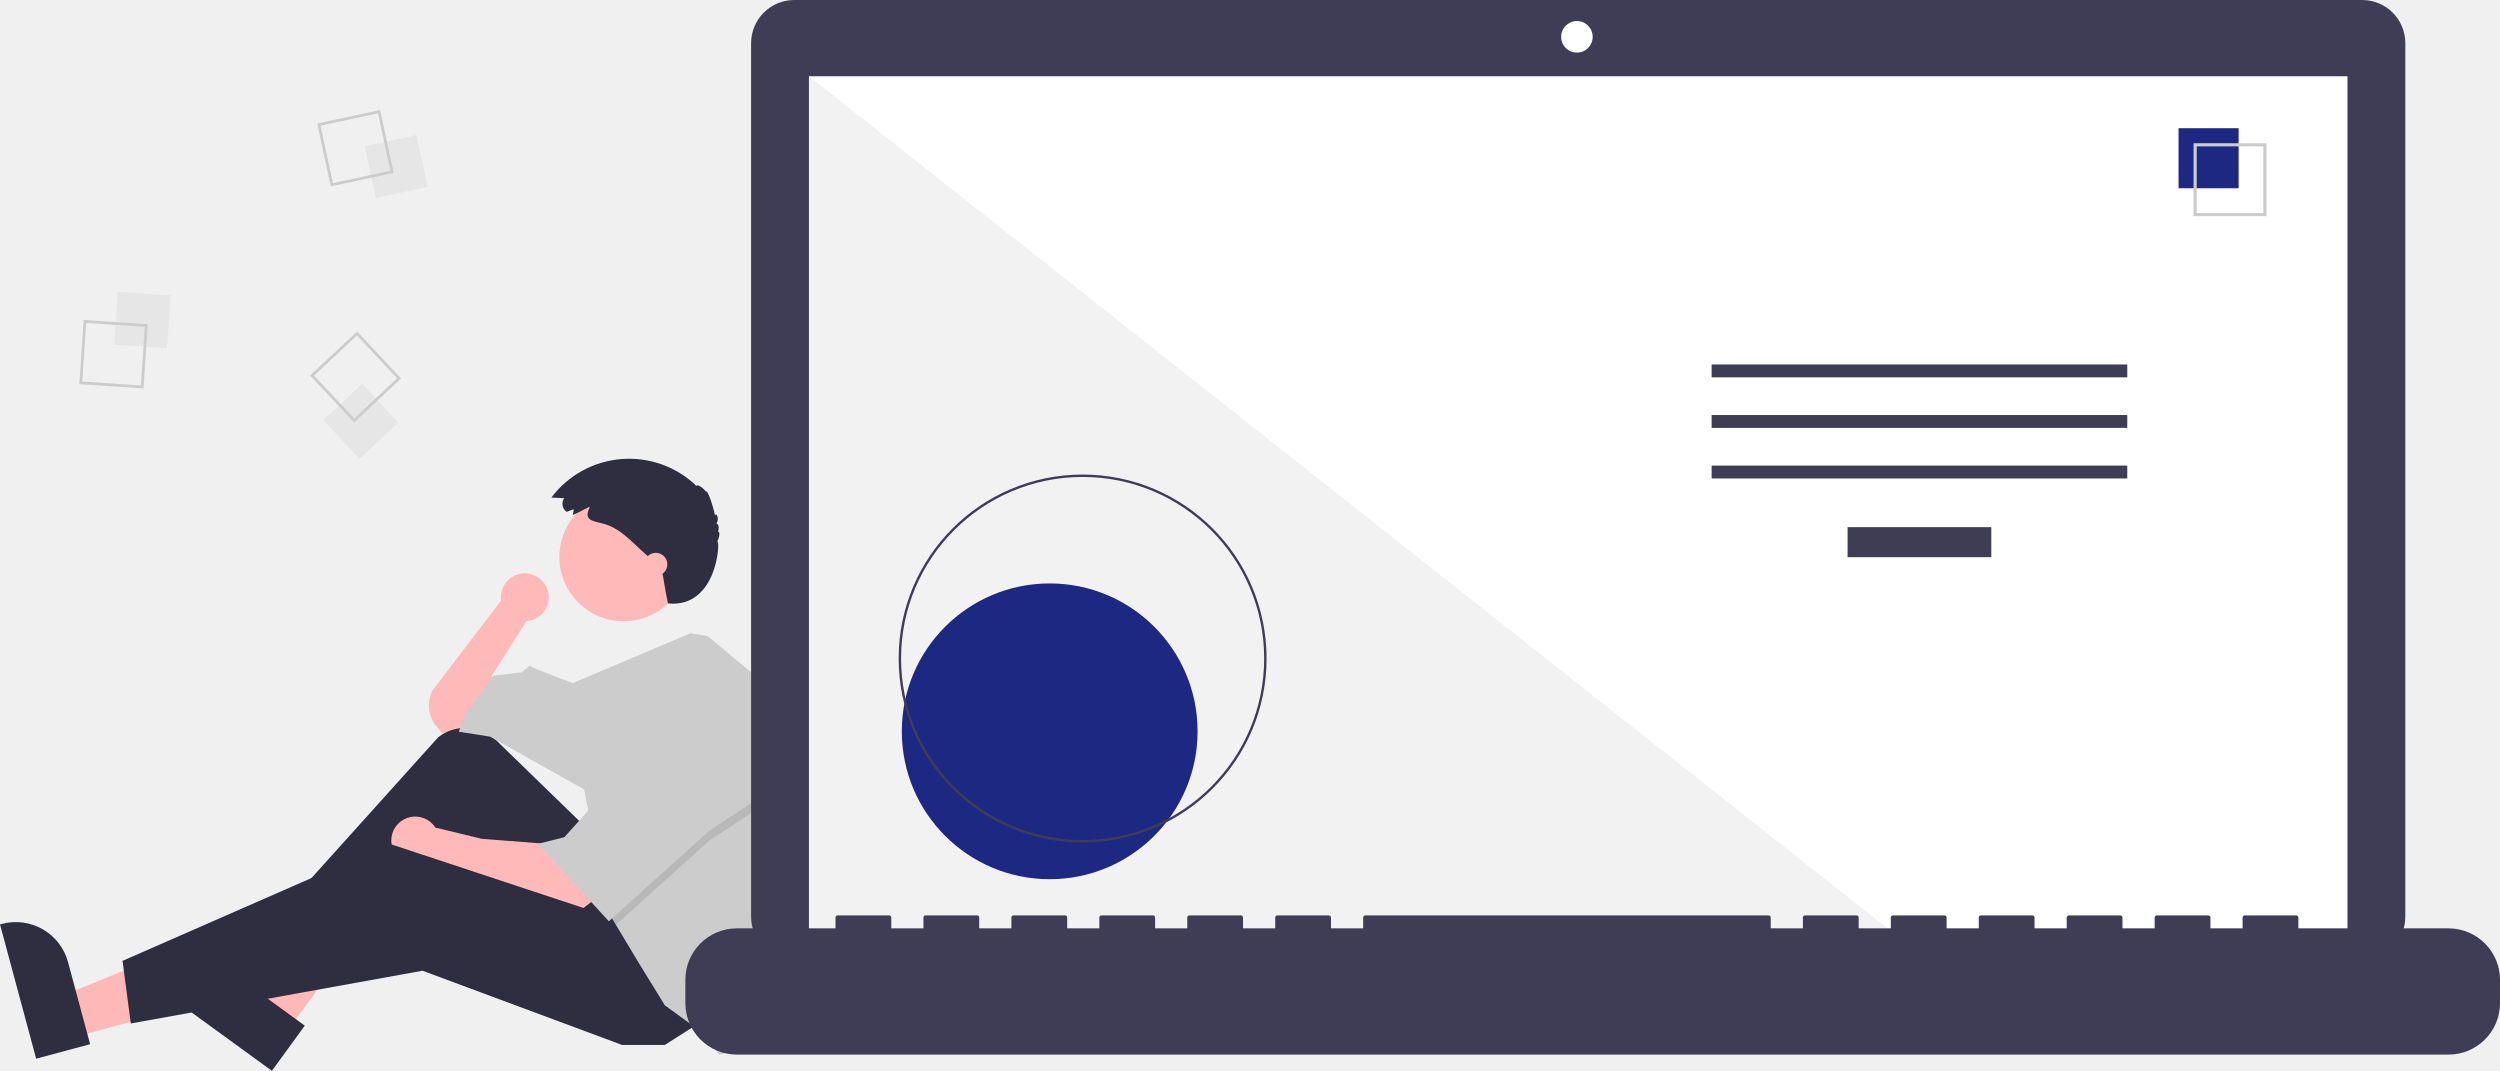
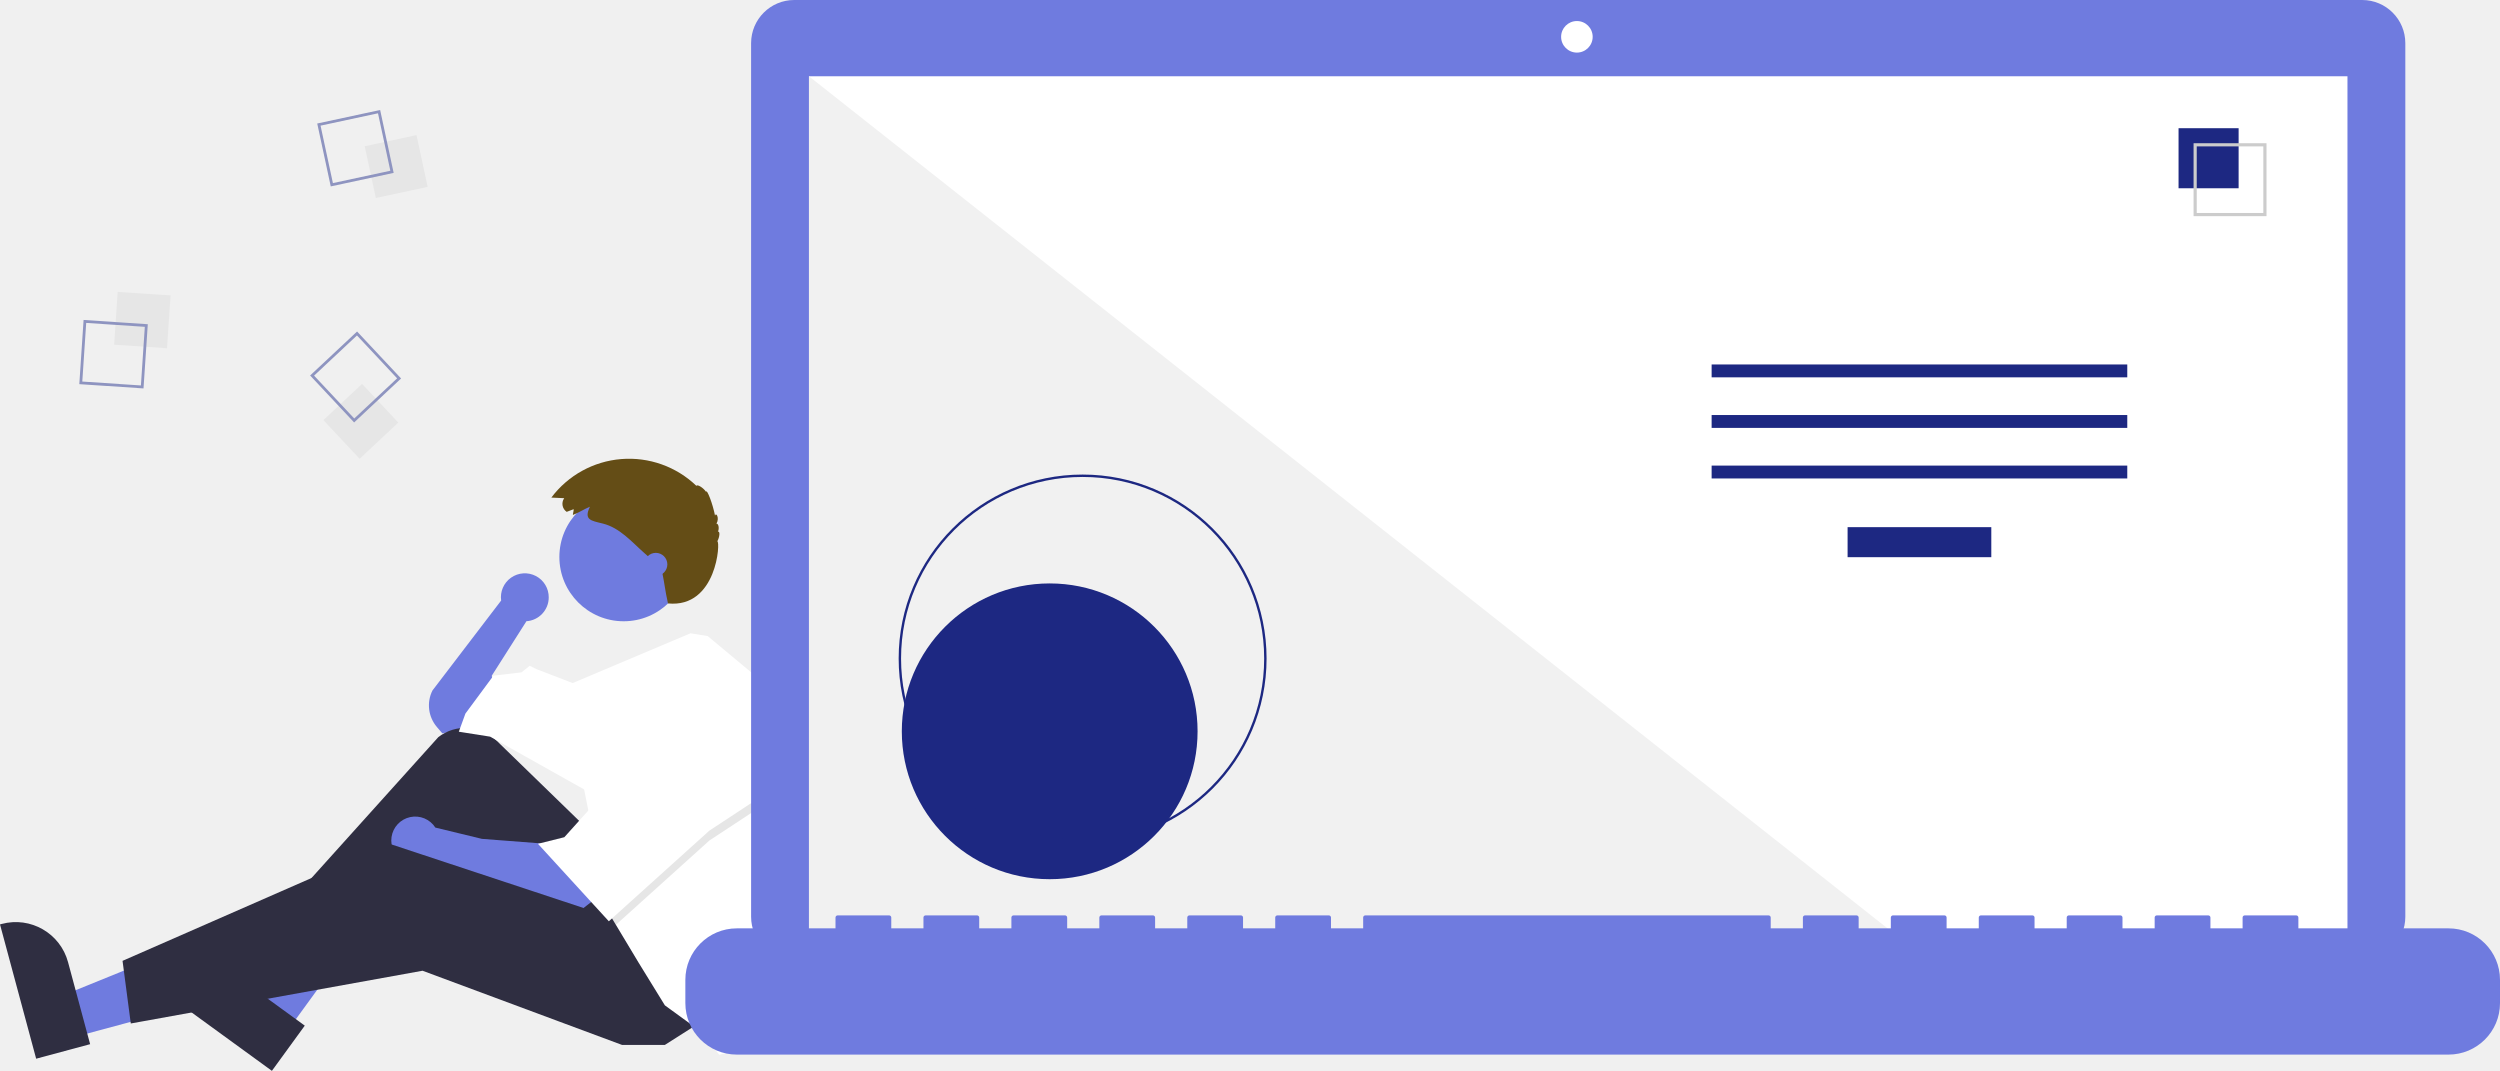
<svg xmlns="http://www.w3.org/2000/svg" data-name="Layer 1" width="1019.484" height="436.681" viewBox="0 0 1019.484 436.681">
-   <path d="M314.028,475.274a9.751,9.751,0,1,0-19.407,1.282l-28.014,36.686a13.583,13.583,0,0,0,1.836,14.914l2.198,2.564,10.083-2.017,11.428-10.083L290.806,507.192l14.117-22.183-.018-.016A9.743,9.743,0,0,0,314.028,475.274Z" transform="translate(-90.2579 -231.6594)" fill="#ffb9b9" />
-   <polygon points="30.041 422.968 25.468 405.984 88.8 380.265 95.549 405.331 30.041 422.968" fill="#ffb8b8" />
+   <path d="M314.028,475.274a9.751,9.751,0,1,0-19.407,1.282l-28.014,36.686a13.583,13.583,0,0,0,1.836,14.914l2.198,2.564,10.083-2.017,11.428-10.083L290.806,507.192l14.117-22.183-.018-.016A9.743,9.743,0,0,0,314.028,475.274Z" transform="translate(-90.2579 -231.6594)" fill="#6f7bdf" />
+   <polygon points="30.041 422.968 25.468 405.984 88.8 380.265 95.549 405.331 30.041 422.968" fill="#6f7bdf" />
  <path d="M105.002,663.391,90.258,608.629l.693-.187a22.075,22.075,0,0,1,27.054,15.575l0.0.001L127.01,657.466Z" transform="translate(-90.2579 -231.6594)" fill="#2f2e41" />
-   <polygon points="117.278 420.254 103.054 409.91 136.185 350.121 157.179 365.388 117.278 420.254" fill="#ffb8b8" />
+   <polygon points="117.278 420.254 103.054 409.91 136.185 350.121 157.179 365.388 117.278 420.254" fill="#6f7bdf" />
  <path d="M201.137,668.341,155.271,634.985l.422-.58a22.075,22.075,0,0,1,30.835-4.87l.001.001L214.542,649.908Z" transform="translate(-90.2579 -231.6594)" fill="#2f2e41" />
  <path d="M328.45,568.364l-35.795-34.773a18.076,18.076,0,0,0-23.668-1.322L201.401,607.352l6.05,9.411L271.984,573.069l43.694,57.139,41.678-20.838Z" transform="translate(-90.2579 -231.6594)" fill="#2f2e41" />
-   <path d="M312.989,575.758l-26.217-2.017-18.986-4.603a9.753,9.753,0,1,0-1.85,12.656l-.003.014,11.428,4.706,49.072,16.806,6.05-4.706Z" transform="translate(-90.2579 -231.6594)" fill="#ffb9b9" />
+   <path d="M312.989,575.758l-26.217-2.017-18.986-4.603a9.753,9.753,0,1,0-1.85,12.656l-.003.014,11.428,4.706,49.072,16.806,6.05-4.706Z" transform="translate(-90.2579 -231.6594)" fill="#6f7bdf" />
  <polygon points="285.92 416.699 271.131 426.11 253.653 426.11 172.315 395.86 53.332 417.371 49.971 391.826 158.871 344.099 254.326 375.693 285.92 416.699" fill="#2f2e41" />
-   <circle cx="254.326" cy="227.132" r="26.217" fill="#ffb9b9" />
-   <path d="M412.417,563.463a150.631,150.631,0,0,1-7.388,46.592l-1.963,6.037-9.411,43.022-10.083,2.689-7.394-9.411-14.789-10.755L350.634,624.158,341.411,608.791l-2.877-4.8-10.083-50.416-38.317-21.511-12.772-2.017,2.689-7.394,11.428-15.461L302.906,505.847l3.361-2.689,2.689,1.344,14.823,5.71,48.057-20.304,7.031,1.15L403.067,511.225A150.499,150.499,0,0,1,412.417,563.463Z" transform="translate(-90.2579 -231.6594)" fill="#ccc" />
+   <circle cx="254.326" cy="227.132" r="26.217" fill="#6f7bdf" />
+   <path d="M412.417,563.463a150.631,150.631,0,0,1-7.388,46.592l-1.963,6.037-9.411,43.022-10.083,2.689-7.394-9.411-14.789-10.755L350.634,624.158,341.411,608.791l-2.877-4.8-10.083-50.416-38.317-21.511-12.772-2.017,2.689-7.394,11.428-15.461L302.906,505.847l3.361-2.689,2.689,1.344,14.823,5.71,48.057-20.304,7.031,1.15L403.067,511.225A150.499,150.499,0,0,1,412.417,563.463Z" transform="translate(-90.2579 -231.6594)" fill="white" />
  <polygon points="314.825 325.949 289.281 342.754 251.153 377.131 248.276 372.332 240.209 331.999 242.226 331.999 263.065 293.683 314.825 325.949" opacity="0.1" style="isolation:isolate" />
-   <polygon points="263.065 289.649 242.226 327.965 230.126 341.41 219.371 344.099 248.276 375.693 289.281 338.721 314.825 321.915 263.065 289.649" fill="#ccc" />
-   <path d="M324.193,439.299l-2.841,1.093a3.965,3.965,0,0,1-1.06-5.507q.023-.034.047-.067l-5.249-.246a39.637,39.637,0,0,1,59.173-4.77c.239-.823,2.844.778,3.908,2.402.357-1.339,2.8,5.135,3.664,9.712.4-1.524,1.938.936.591,3.297.854-.125,1.239,2.059.578,3.276.934-.439.777,2.169-.236,3.911,1.333-.118-.114,27.331-20.114,25.331-1.392-6.397-1-6-2.64-14.226-.763-.81-1.599-1.548-2.433-2.284l-4.513-3.983c-5.247-4.632-10.021-10.348-17.011-12.08-4.804-1.19-7.841-1.458-5.223-6.872-2.365.987-4.574,2.455-6.961,3.372C323.905,440.902,324.239,440.055,324.193,439.299Z" transform="translate(-90.2579 -231.6594)" fill="#2f2e41" />
-   <circle cx="267.434" cy="230.157" r="4.706" fill="#ffb9b9" />
+   <polygon points="263.065 289.649 242.226 327.965 230.126 341.41 219.371 344.099 248.276 375.693 289.281 338.721 314.825 321.915 263.065 289.649" fill="white" />
+   <path d="M324.193,439.299l-2.841,1.093a3.965,3.965,0,0,1-1.06-5.507q.023-.034.047-.067l-5.249-.246a39.637,39.637,0,0,1,59.173-4.77c.239-.823,2.844.778,3.908,2.402.357-1.339,2.8,5.135,3.664,9.712.4-1.524,1.938.936.591,3.297.854-.125,1.239,2.059.578,3.276.934-.439.777,2.169-.236,3.911,1.333-.118-.114,27.331-20.114,25.331-1.392-6.397-1-6-2.64-14.226-.763-.81-1.599-1.548-2.433-2.284l-4.513-3.983c-5.247-4.632-10.021-10.348-17.011-12.08-4.804-1.19-7.841-1.458-5.223-6.872-2.365.987-4.574,2.455-6.961,3.372C323.905,440.902,324.239,440.055,324.193,439.299Z" transform="translate(-90.2579 -231.6594)" fill="#644D16" />
+   <circle cx="267.434" cy="230.157" r="4.706" fill="#6f7bdf" />
  <rect x="137.514" y="351.376" width="21.61" height="21.61" transform="translate(-313.1754 254.4458) rotate(-86.18992)" fill="#e6e6e6" style="isolation:isolate" />
-   <path d="M124.344,362.131l26.183,1.744-1.744,26.183-26.183-1.744Zm24.969,2.806-23.906-1.592-1.592,23.906,23.906,1.592Z" transform="translate(-90.2579 -231.6594)" fill="#ccc" />
+   <path d="M124.344,362.131l26.183,1.744-1.744,26.183-26.183-1.744Zm24.969,2.806-23.906-1.592-1.592,23.906,23.906,1.592Z" transform="translate(-90.2579 -231.6594)" fill="#8e94c0" />
  <rect x="241.009" y="288.772" width="21.61" height="21.61" transform="translate(-147.5724 -172.0746) rotate(-12.12675)" fill="#e6e6e6" style="isolation:isolate" />
-   <path d="M245.278,276.51l5.513,25.655-25.655,5.513-5.513-25.655Zm4.157,24.779-5.033-23.424-23.424,5.033,5.033,23.424Z" transform="translate(-90.2579 -231.6594)" fill="#ccc" />
+   <path d="M245.278,276.51l5.513,25.655-25.655,5.513-5.513-25.655Zm4.157,24.779-5.033-23.424-23.424,5.033,5.033,23.424Z" transform="translate(-90.2579 -231.6594)" fill="#8e94c0" />
  <rect x="226.603" y="392.674" width="21.61" height="21.61" transform="translate(-301.9456 39.64172) rotate(-43.12712)" fill="#e6e6e6" style="isolation:isolate" />
-   <path d="M253.815,385.997,234.663,403.935l-17.939-19.152,19.152-17.939Zm-19.099,16.326,17.486-16.379-16.379-17.486-17.486,16.379Z" transform="translate(-90.2579 -231.6594)" fill="#ccc" />
-   <path d="M1053.535,231.659H414.152a17.598,17.598,0,0,0-17.599,17.598v356.252a17.599,17.599,0,0,0,17.599,17.599H1053.535a17.599,17.599,0,0,0,17.599-17.599V249.258a17.599,17.599,0,0,0-17.599-17.598Z" transform="translate(-90.2579 -231.6594)" fill="#3f3d56" />
+   <path d="M253.815,385.997,234.663,403.935l-17.939-19.152,19.152-17.939Zm-19.099,16.326,17.486-16.379-16.379-17.486-17.486,16.379Z" transform="translate(-90.2579 -231.6594)" fill="#8e94c0" />
+   <path d="M1053.535,231.659H414.152a17.598,17.598,0,0,0-17.599,17.598v356.252a17.599,17.599,0,0,0,17.599,17.599H1053.535a17.599,17.599,0,0,0,17.599-17.599V249.258a17.599,17.599,0,0,0-17.599-17.598Z" transform="translate(-90.2579 -231.6594)" fill="#6f7bdf" />
  <rect x="329.89" y="31.101" width="627.391" height="353.913" fill="#fff" />
  <circle cx="643.049" cy="15.014" r="6.435" fill="#fff" />
-   <polygon points="777.858 385.015 329.89 385.015 329.89 31.102 777.858 385.015" fill="#f2f2f2" style="isolation:isolate" />
+   <polygon points="777.858 385.015 329.89 385.015 329.89 31.102 777.858 385.015" fill="#f1f1f1" style="isolation:isolate" />
  <circle cx="428.058" cy="298.224" r="60.307" fill="#1d2882" />
-   <path d="M531.741,575.21a75.016,75.016,0,1,1,75.016-75.016A75.016,75.016,0,0,1,531.741,575.21Zm0-149.051A74.035,74.035,0,1,0,605.776,500.194a74.035,74.035,0,0,0-74.035-74.035Z" transform="translate(-90.2579 -231.6594)" fill="#3f3d56" />
-   <rect x="753.437" y="214.97" width="58.605" height="12.246" fill="#3f3d56" />
-   <rect x="697.991" y="148.627" width="169.497" height="5.248" fill="#3f3d56" />
-   <rect x="697.991" y="169.246" width="169.497" height="5.248" fill="#3f3d56" />
-   <rect x="697.991" y="189.866" width="169.497" height="5.248" fill="#3f3d56" />
+   <path d="M531.741,575.21a75.016,75.016,0,1,1,75.016-75.016A75.016,75.016,0,0,1,531.741,575.21Zm0-149.051A74.035,74.035,0,1,0,605.776,500.194a74.035,74.035,0,0,0-74.035-74.035Z" transform="translate(-90.2579 -231.6594)" fill="#1d2882" />
+   <rect x="753.437" y="214.97" width="58.605" height="12.246" fill="#1d2882" />
+   <rect x="697.991" y="148.627" width="169.497" height="5.248" fill="#1d2882" />
+   <rect x="697.991" y="169.246" width="169.497" height="5.248" fill="#1d2882" />
+   <rect x="697.991" y="189.866" width="169.497" height="5.248" fill="#1d2882" />
  <rect x="888.401" y="52.282" width="24.492" height="24.492" fill="#1d2882" />
  <path d="M1014.522,319.804h-29.74v-29.74h29.74Zm-28.447-1.293h27.154V291.357H986.075Z" transform="translate(-90.2579 -231.6594)" fill="#ccc" />
-   <path d="M1088.749,610.239h-61.229v-4.412a.875.875,0,0,0-.875-.875h-20.993a.875.875,0,0,0-.875.875v4.412H991.657v-4.412a.875.875,0,0,0-.875-.875H969.789a.875.875,0,0,0-.875.875h0v4.412H955.794v-4.412a.875.875,0,0,0-.875-.875h-20.993a.875.875,0,0,0-.875.875h0v4.412H919.931v-4.412a.875.875,0,0,0-.875-.875H898.064a.875.875,0,0,0-.875.875v4.412H884.068v-4.412a.875.875,0,0,0-.875-.875H862.201a.875.875,0,0,0-.875.875h0v4.412H848.205v-4.412a.875.875,0,0,0-.875-.875H826.338a.875.875,0,0,0-.875.875h0v4.412H812.343v-4.412a.875.875,0,0,0-.875-.875H647.023a.875.875,0,0,0-.875.875h0v4.412H633.028v-4.412a.875.875,0,0,0-.875-.875H611.161a.875.875,0,0,0-.875.875h0v4.412h-13.121v-4.412a.875.875,0,0,0-.875-.875h-20.993a.875.875,0,0,0-.875.875h0v4.412H561.302v-4.412a.875.875,0,0,0-.875-.875H539.435a.875.875,0,0,0-.875.875h0v4.412H525.44v-4.412a.875.875,0,0,0-.875-.875H503.572a.875.875,0,0,0-.875.875h0v4.412h-13.121v-4.412a.875.875,0,0,0-.875-.875H467.709a.875.875,0,0,0-.875.875v4.412H453.714v-4.412a.875.875,0,0,0-.875-.875H431.846a.875.875,0,0,0-.875.875h0v4.412H390.735A20.993,20.993,0,0,0,369.742,631.232v9.492A20.993,20.993,0,0,0,390.735,661.717h698.014a20.993,20.993,0,0,0,20.993-20.993V631.232A20.993,20.993,0,0,0,1088.749,610.239Z" transform="translate(-90.2579 -231.6594)" fill="#3f3d56" />
+   <path d="M1088.749,610.239h-61.229v-4.412a.875.875,0,0,0-.875-.875h-20.993a.875.875,0,0,0-.875.875v4.412H991.657v-4.412a.875.875,0,0,0-.875-.875H969.789a.875.875,0,0,0-.875.875h0v4.412H955.794v-4.412a.875.875,0,0,0-.875-.875h-20.993a.875.875,0,0,0-.875.875h0v4.412H919.931v-4.412a.875.875,0,0,0-.875-.875H898.064a.875.875,0,0,0-.875.875v4.412H884.068v-4.412a.875.875,0,0,0-.875-.875H862.201a.875.875,0,0,0-.875.875h0v4.412H848.205v-4.412a.875.875,0,0,0-.875-.875H826.338a.875.875,0,0,0-.875.875h0v4.412H812.343v-4.412a.875.875,0,0,0-.875-.875H647.023a.875.875,0,0,0-.875.875h0v4.412H633.028v-4.412a.875.875,0,0,0-.875-.875H611.161a.875.875,0,0,0-.875.875h0v4.412h-13.121v-4.412a.875.875,0,0,0-.875-.875h-20.993a.875.875,0,0,0-.875.875h0v4.412H561.302v-4.412a.875.875,0,0,0-.875-.875H539.435a.875.875,0,0,0-.875.875h0v4.412H525.44v-4.412a.875.875,0,0,0-.875-.875H503.572a.875.875,0,0,0-.875.875h0v4.412h-13.121v-4.412a.875.875,0,0,0-.875-.875H467.709a.875.875,0,0,0-.875.875v4.412H453.714v-4.412a.875.875,0,0,0-.875-.875H431.846a.875.875,0,0,0-.875.875h0v4.412H390.735A20.993,20.993,0,0,0,369.742,631.232v9.492A20.993,20.993,0,0,0,390.735,661.717h698.014a20.993,20.993,0,0,0,20.993-20.993V631.232A20.993,20.993,0,0,0,1088.749,610.239Z" transform="translate(-90.2579 -231.6594)" fill="#6f7bdf" />
</svg>
